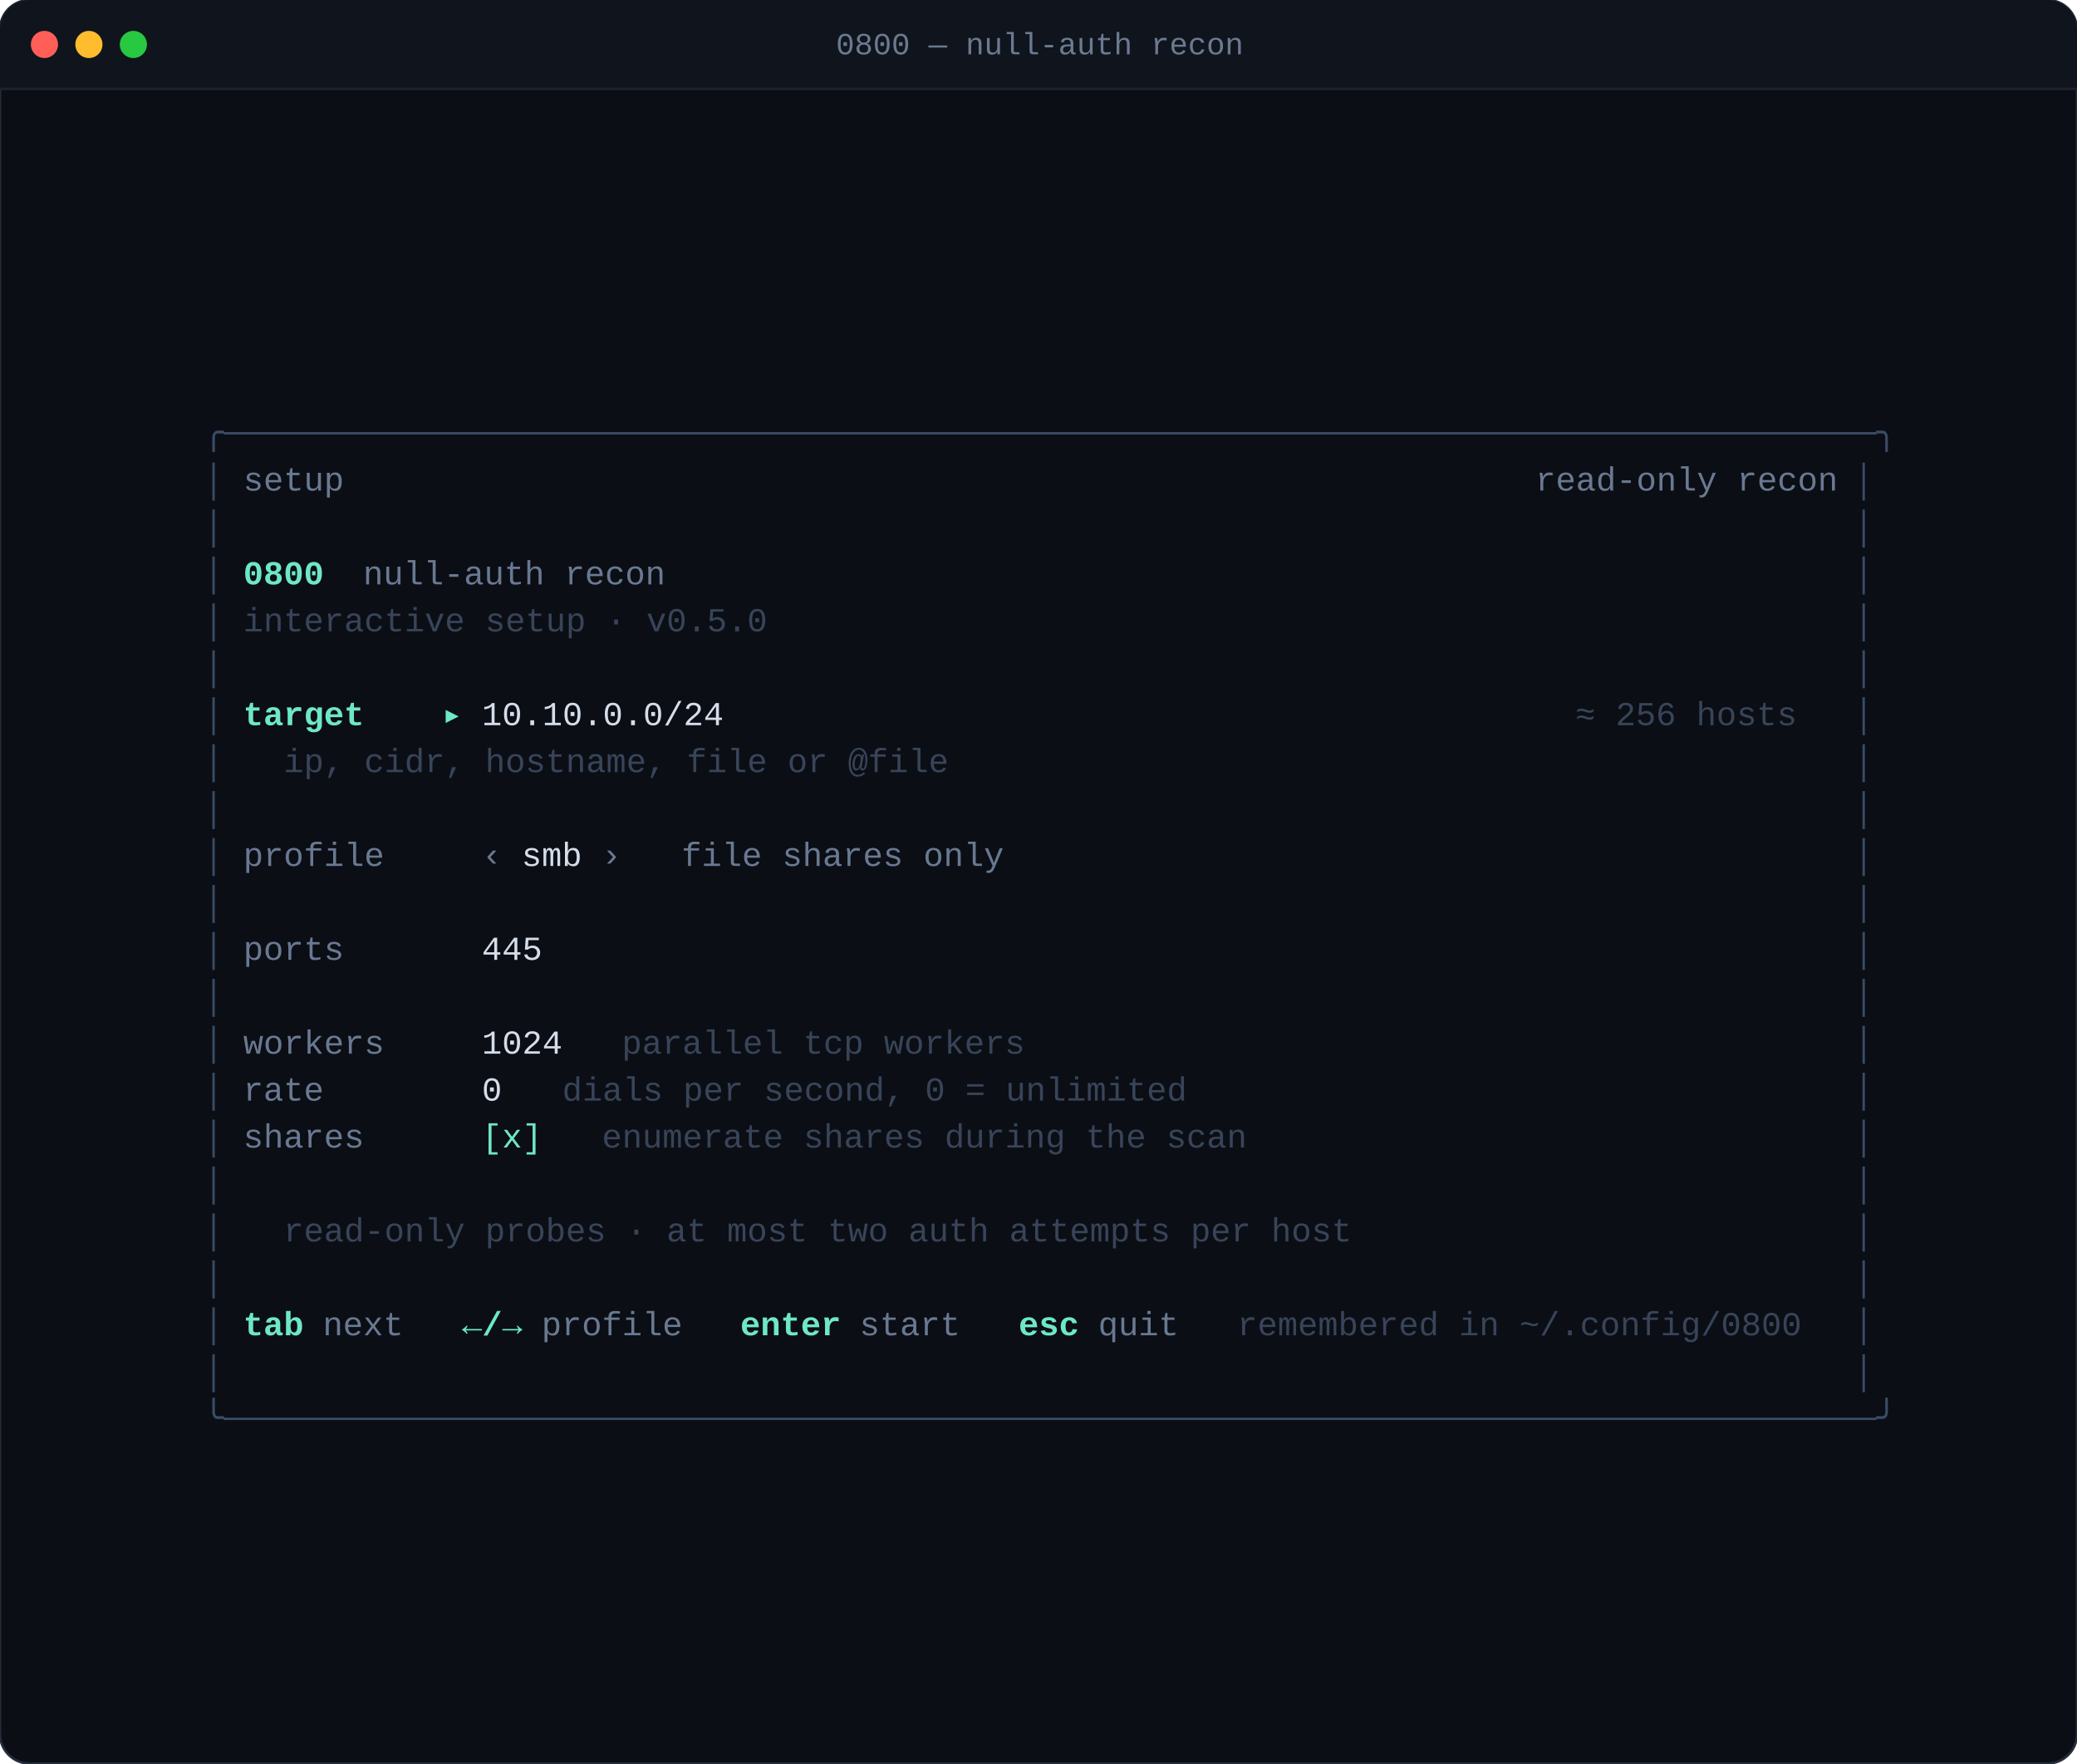
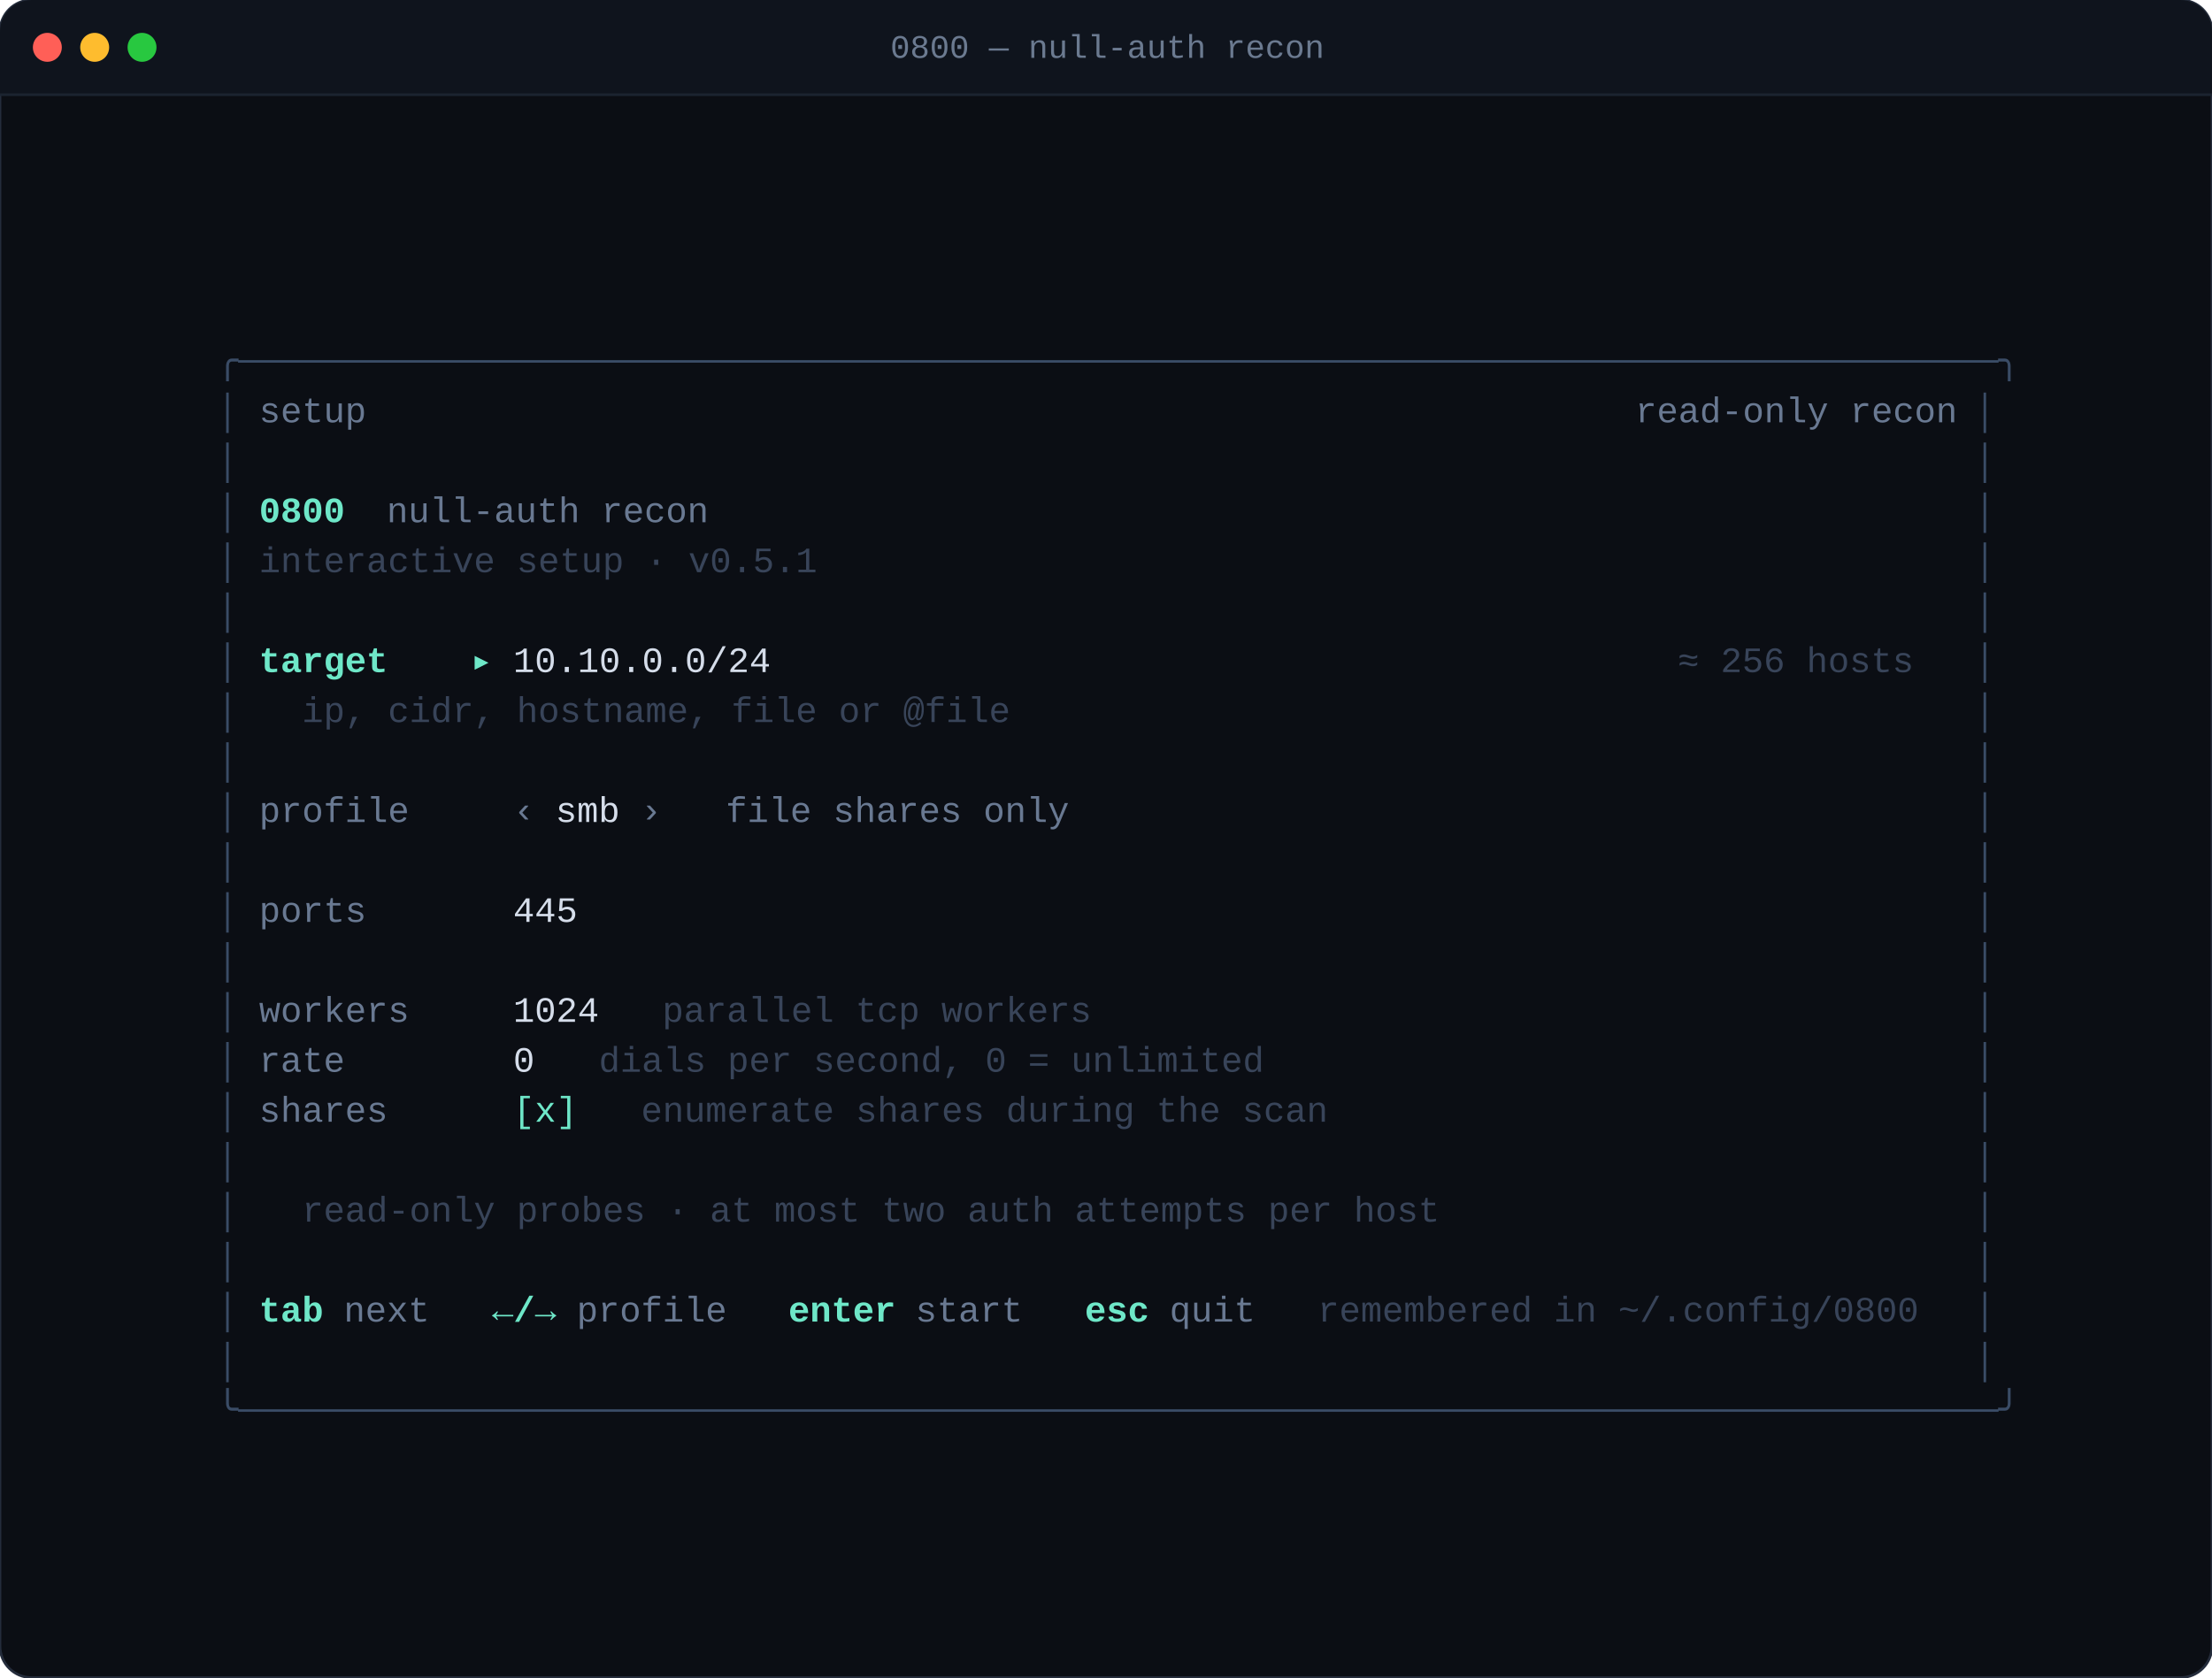
- <svg xmlns="http://www.w3.org/2000/svg" width="841" height="714" viewBox="0 0 841 714" font-family="'JetBrains Mono','SFMono-Regular',Menlo,Consolas,'Liberation Mono',monospace">
+ <svg xmlns="http://www.w3.org/2000/svg" width="841" height="638" viewBox="0 0 841 638" font-family="'JetBrains Mono','SFMono-Regular',Menlo,Consolas,'Liberation Mono',monospace">
  <defs>
    <clipPath id="c">
-       <rect x="0" y="0" width="841.00" height="714.00" rx="12.00" />
+       <rect x="0" y="0" width="841.00" height="638.00" rx="12.00" />
    </clipPath>
  </defs>
-   <rect width="841" height="714" rx="12" fill="#0B0E14" />
-   <rect width="841" height="714" rx="12" fill="#0B0E14" stroke="#242C3B" stroke-width="1" />
+   <rect width="841" height="638" rx="12" fill="#0B0E14" />
+   <rect width="841" height="638" rx="12" fill="#0B0E14" stroke="#242C3B" stroke-width="1" />
  <g clip-path="url(#c)">
    <rect x="0" y="0" width="841" height="36" fill="#0F141D" />
    <line x1="0" y1="36" x2="841" y2="36" stroke="#1B2330" />
    <circle cx="18" cy="18" r="5.5" fill="#FF5F57" />
    <circle cx="36" cy="18" r="5.5" fill="#FEBC2E" />
    <circle cx="54" cy="18" r="5.5" fill="#28C840" />
    <text x="421" y="22" fill="#6B7A90" font-size="12.5" text-anchor="middle">0800 — null-auth recon</text>
  </g>
  <g clip-path="url(#c)">
    <text font-size="13.6">
-       <tspan x="82.40" y="179.60" fill="#3a4c66" textLength="676.20" lengthAdjust="spacingAndGlyphs" xml:space="preserve">╭──────────────────────────────────────────────────────────────────────────────────╮</tspan>
+       <tspan x="82.40" y="141.60" fill="#3a4c66" textLength="676.20" lengthAdjust="spacingAndGlyphs" xml:space="preserve">╭──────────────────────────────────────────────────────────────────────────────────╮</tspan>
+     </text>
+     <text font-size="13.6">
+       <tspan x="82.40" y="160.60" fill="#3a4c66" textLength="8.05" lengthAdjust="spacingAndGlyphs" xml:space="preserve">│</tspan>
+       <tspan x="98.50" y="160.60" fill="#697992" textLength="40.25" lengthAdjust="spacingAndGlyphs" xml:space="preserve">setup</tspan>
+       <tspan x="621.75" y="160.60" fill="#697992" textLength="120.75" lengthAdjust="spacingAndGlyphs" xml:space="preserve">read-only recon</tspan>
+       <tspan x="750.55" y="160.60" fill="#3a4c66" textLength="8.05" lengthAdjust="spacingAndGlyphs" xml:space="preserve">│</tspan>
+     </text>
+     <text font-size="13.6">
+       <tspan x="82.40" y="179.60" fill="#3a4c66" textLength="8.05" lengthAdjust="spacingAndGlyphs" xml:space="preserve">│</tspan>
+       <tspan x="750.55" y="179.60" fill="#3a4c66" textLength="8.05" lengthAdjust="spacingAndGlyphs" xml:space="preserve">│</tspan>
    </text>
    <text font-size="13.6">
      <tspan x="82.40" y="198.60" fill="#3a4c66" textLength="8.05" lengthAdjust="spacingAndGlyphs" xml:space="preserve">│</tspan>
-       <tspan x="98.50" y="198.60" fill="#697992" textLength="40.25" lengthAdjust="spacingAndGlyphs" xml:space="preserve">setup</tspan>
-       <tspan x="621.75" y="198.60" fill="#697992" textLength="120.75" lengthAdjust="spacingAndGlyphs" xml:space="preserve">read-only recon</tspan>
+       <tspan x="98.50" y="198.60" fill="#6ee7c8" font-weight="700" textLength="32.20" lengthAdjust="spacingAndGlyphs" xml:space="preserve">0800</tspan>
+       <tspan x="130.70" y="198.60" fill="#697992" textLength="136.85" lengthAdjust="spacingAndGlyphs" xml:space="preserve">  null-auth recon</tspan>
      <tspan x="750.55" y="198.60" fill="#3a4c66" textLength="8.05" lengthAdjust="spacingAndGlyphs" xml:space="preserve">│</tspan>
    </text>
    <text font-size="13.6">
      <tspan x="82.40" y="217.60" fill="#3a4c66" textLength="8.05" lengthAdjust="spacingAndGlyphs" xml:space="preserve">│</tspan>
+       <tspan x="98.50" y="217.60" fill="#384459" textLength="209.30" lengthAdjust="spacingAndGlyphs" xml:space="preserve">interactive setup · v0.5.1</tspan>
      <tspan x="750.55" y="217.60" fill="#3a4c66" textLength="8.05" lengthAdjust="spacingAndGlyphs" xml:space="preserve">│</tspan>
    </text>
    <text font-size="13.6">
      <tspan x="82.40" y="236.60" fill="#3a4c66" textLength="8.05" lengthAdjust="spacingAndGlyphs" xml:space="preserve">│</tspan>
-       <tspan x="98.50" y="236.60" fill="#6ee7c8" font-weight="700" textLength="32.20" lengthAdjust="spacingAndGlyphs" xml:space="preserve">0800</tspan>
-       <tspan x="130.70" y="236.60" fill="#697992" textLength="136.85" lengthAdjust="spacingAndGlyphs" xml:space="preserve">  null-auth recon</tspan>
      <tspan x="750.55" y="236.60" fill="#3a4c66" textLength="8.05" lengthAdjust="spacingAndGlyphs" xml:space="preserve">│</tspan>
    </text>
    <text font-size="13.6">
      <tspan x="82.40" y="255.60" fill="#3a4c66" textLength="8.05" lengthAdjust="spacingAndGlyphs" xml:space="preserve">│</tspan>
-       <tspan x="98.50" y="255.60" fill="#384459" textLength="209.30" lengthAdjust="spacingAndGlyphs" xml:space="preserve">interactive setup · v0.5.0</tspan>
+       <tspan x="98.50" y="255.60" fill="#6ee7c8" font-weight="700" textLength="80.50" lengthAdjust="spacingAndGlyphs" xml:space="preserve">target    </tspan>
+       <tspan x="179.00" y="255.60" fill="#6ee7c8" textLength="16.10" lengthAdjust="spacingAndGlyphs" xml:space="preserve">▸ </tspan>
+       <tspan x="195.10" y="255.60" fill="#d5ddea" textLength="96.60" lengthAdjust="spacingAndGlyphs" xml:space="preserve">10.10.0.0/24</tspan>
+       <tspan x="637.85" y="255.60" fill="#384459" textLength="88.55" lengthAdjust="spacingAndGlyphs" xml:space="preserve">≈ 256 hosts</tspan>
      <tspan x="750.55" y="255.60" fill="#3a4c66" textLength="8.05" lengthAdjust="spacingAndGlyphs" xml:space="preserve">│</tspan>
    </text>
    <text font-size="13.6">
      <tspan x="82.40" y="274.60" fill="#3a4c66" textLength="8.05" lengthAdjust="spacingAndGlyphs" xml:space="preserve">│</tspan>
+       <tspan x="98.50" y="274.60" fill="#384459" textLength="281.75" lengthAdjust="spacingAndGlyphs" xml:space="preserve">  ip, cidr, hostname, file or @file</tspan>
      <tspan x="750.55" y="274.60" fill="#3a4c66" textLength="8.05" lengthAdjust="spacingAndGlyphs" xml:space="preserve">│</tspan>
    </text>
    <text font-size="13.6">
      <tspan x="82.40" y="293.60" fill="#3a4c66" textLength="8.05" lengthAdjust="spacingAndGlyphs" xml:space="preserve">│</tspan>
-       <tspan x="98.50" y="293.60" fill="#6ee7c8" font-weight="700" textLength="80.50" lengthAdjust="spacingAndGlyphs" xml:space="preserve">target    </tspan>
-       <tspan x="179.00" y="293.60" fill="#6ee7c8" textLength="16.10" lengthAdjust="spacingAndGlyphs" xml:space="preserve">▸ </tspan>
-       <tspan x="195.10" y="293.60" fill="#d5ddea" textLength="96.60" lengthAdjust="spacingAndGlyphs" xml:space="preserve">10.10.0.0/24</tspan>
-       <tspan x="637.85" y="293.60" fill="#384459" textLength="88.55" lengthAdjust="spacingAndGlyphs" xml:space="preserve">≈ 256 hosts</tspan>
      <tspan x="750.55" y="293.60" fill="#3a4c66" textLength="8.05" lengthAdjust="spacingAndGlyphs" xml:space="preserve">│</tspan>
    </text>
    <text font-size="13.6">
      <tspan x="82.40" y="312.60" fill="#3a4c66" textLength="8.05" lengthAdjust="spacingAndGlyphs" xml:space="preserve">│</tspan>
-       <tspan x="98.50" y="312.60" fill="#384459" textLength="281.75" lengthAdjust="spacingAndGlyphs" xml:space="preserve">  ip, cidr, hostname, file or @file</tspan>
+       <tspan x="98.50" y="312.60" fill="#697992" textLength="80.50" lengthAdjust="spacingAndGlyphs" xml:space="preserve">profile   </tspan>
+       <tspan x="195.10" y="312.60" fill="#697992" textLength="16.10" lengthAdjust="spacingAndGlyphs" xml:space="preserve">‹ </tspan>
+       <tspan x="211.20" y="312.60" fill="#d5ddea" textLength="24.15" lengthAdjust="spacingAndGlyphs" xml:space="preserve">smb</tspan>
+       <tspan x="235.35" y="312.60" fill="#697992" textLength="16.10" lengthAdjust="spacingAndGlyphs" xml:space="preserve"> ›</tspan>
+       <tspan x="251.45" y="312.60" fill="#697992" textLength="152.95" lengthAdjust="spacingAndGlyphs" xml:space="preserve">   file shares only</tspan>
      <tspan x="750.55" y="312.60" fill="#3a4c66" textLength="8.05" lengthAdjust="spacingAndGlyphs" xml:space="preserve">│</tspan>
    </text>
    <text font-size="13.6">
      <tspan x="82.40" y="331.60" fill="#3a4c66" textLength="8.05" lengthAdjust="spacingAndGlyphs" xml:space="preserve">│</tspan>
      <tspan x="750.55" y="331.60" fill="#3a4c66" textLength="8.05" lengthAdjust="spacingAndGlyphs" xml:space="preserve">│</tspan>
    </text>
    <text font-size="13.6">
      <tspan x="82.40" y="350.60" fill="#3a4c66" textLength="8.05" lengthAdjust="spacingAndGlyphs" xml:space="preserve">│</tspan>
-       <tspan x="98.50" y="350.60" fill="#697992" textLength="80.50" lengthAdjust="spacingAndGlyphs" xml:space="preserve">profile   </tspan>
-       <tspan x="195.10" y="350.60" fill="#697992" textLength="16.10" lengthAdjust="spacingAndGlyphs" xml:space="preserve">‹ </tspan>
-       <tspan x="211.20" y="350.60" fill="#d5ddea" textLength="24.15" lengthAdjust="spacingAndGlyphs" xml:space="preserve">smb</tspan>
-       <tspan x="235.35" y="350.60" fill="#697992" textLength="16.10" lengthAdjust="spacingAndGlyphs" xml:space="preserve"> ›</tspan>
-       <tspan x="251.45" y="350.60" fill="#697992" textLength="152.95" lengthAdjust="spacingAndGlyphs" xml:space="preserve">   file shares only</tspan>
+       <tspan x="98.50" y="350.60" fill="#697992" textLength="80.50" lengthAdjust="spacingAndGlyphs" xml:space="preserve">ports     </tspan>
+       <tspan x="195.10" y="350.60" fill="#d5ddea" textLength="24.15" lengthAdjust="spacingAndGlyphs" xml:space="preserve">445</tspan>
      <tspan x="750.55" y="350.60" fill="#3a4c66" textLength="8.05" lengthAdjust="spacingAndGlyphs" xml:space="preserve">│</tspan>
    </text>
    <text font-size="13.6">
      <tspan x="82.40" y="369.60" fill="#3a4c66" textLength="8.05" lengthAdjust="spacingAndGlyphs" xml:space="preserve">│</tspan>
      <tspan x="750.55" y="369.60" fill="#3a4c66" textLength="8.05" lengthAdjust="spacingAndGlyphs" xml:space="preserve">│</tspan>
    </text>
    <text font-size="13.6">
      <tspan x="82.40" y="388.60" fill="#3a4c66" textLength="8.05" lengthAdjust="spacingAndGlyphs" xml:space="preserve">│</tspan>
-       <tspan x="98.50" y="388.60" fill="#697992" textLength="80.50" lengthAdjust="spacingAndGlyphs" xml:space="preserve">ports     </tspan>
-       <tspan x="195.10" y="388.60" fill="#d5ddea" textLength="24.15" lengthAdjust="spacingAndGlyphs" xml:space="preserve">445</tspan>
+       <tspan x="98.50" y="388.60" fill="#697992" textLength="80.50" lengthAdjust="spacingAndGlyphs" xml:space="preserve">workers   </tspan>
+       <tspan x="195.10" y="388.60" fill="#d5ddea" textLength="32.20" lengthAdjust="spacingAndGlyphs" xml:space="preserve">1024</tspan>
+       <tspan x="227.30" y="388.60" fill="#384459" textLength="185.15" lengthAdjust="spacingAndGlyphs" xml:space="preserve">   parallel tcp workers</tspan>
      <tspan x="750.55" y="388.60" fill="#3a4c66" textLength="8.05" lengthAdjust="spacingAndGlyphs" xml:space="preserve">│</tspan>
    </text>
    <text font-size="13.6">
      <tspan x="82.40" y="407.60" fill="#3a4c66" textLength="8.05" lengthAdjust="spacingAndGlyphs" xml:space="preserve">│</tspan>
+       <tspan x="98.50" y="407.60" fill="#697992" textLength="80.50" lengthAdjust="spacingAndGlyphs" xml:space="preserve">rate      </tspan>
+       <tspan x="195.10" y="407.60" fill="#d5ddea" textLength="8.05" lengthAdjust="spacingAndGlyphs" xml:space="preserve">0</tspan>
+       <tspan x="203.15" y="407.60" fill="#384459" textLength="273.70" lengthAdjust="spacingAndGlyphs" xml:space="preserve">   dials per second, 0 = unlimited</tspan>
      <tspan x="750.55" y="407.60" fill="#3a4c66" textLength="8.05" lengthAdjust="spacingAndGlyphs" xml:space="preserve">│</tspan>
    </text>
    <text font-size="13.6">
      <tspan x="82.40" y="426.60" fill="#3a4c66" textLength="8.05" lengthAdjust="spacingAndGlyphs" xml:space="preserve">│</tspan>
-       <tspan x="98.50" y="426.60" fill="#697992" textLength="80.50" lengthAdjust="spacingAndGlyphs" xml:space="preserve">workers   </tspan>
-       <tspan x="195.10" y="426.60" fill="#d5ddea" textLength="32.20" lengthAdjust="spacingAndGlyphs" xml:space="preserve">1024</tspan>
-       <tspan x="227.30" y="426.60" fill="#384459" textLength="185.15" lengthAdjust="spacingAndGlyphs" xml:space="preserve">   parallel tcp workers</tspan>
+       <tspan x="98.50" y="426.60" fill="#697992" textLength="80.50" lengthAdjust="spacingAndGlyphs" xml:space="preserve">shares    </tspan>
+       <tspan x="195.10" y="426.60" fill="#6ee7c8" textLength="24.15" lengthAdjust="spacingAndGlyphs" xml:space="preserve">[x]</tspan>
+       <tspan x="219.25" y="426.60" fill="#384459" textLength="281.75" lengthAdjust="spacingAndGlyphs" xml:space="preserve">   enumerate shares during the scan</tspan>
      <tspan x="750.55" y="426.60" fill="#3a4c66" textLength="8.05" lengthAdjust="spacingAndGlyphs" xml:space="preserve">│</tspan>
    </text>
    <text font-size="13.6">
      <tspan x="82.40" y="445.60" fill="#3a4c66" textLength="8.05" lengthAdjust="spacingAndGlyphs" xml:space="preserve">│</tspan>
-       <tspan x="98.50" y="445.60" fill="#697992" textLength="80.50" lengthAdjust="spacingAndGlyphs" xml:space="preserve">rate      </tspan>
-       <tspan x="195.10" y="445.60" fill="#d5ddea" textLength="8.05" lengthAdjust="spacingAndGlyphs" xml:space="preserve">0</tspan>
-       <tspan x="203.15" y="445.60" fill="#384459" textLength="273.70" lengthAdjust="spacingAndGlyphs" xml:space="preserve">   dials per second, 0 = unlimited</tspan>
      <tspan x="750.55" y="445.60" fill="#3a4c66" textLength="8.05" lengthAdjust="spacingAndGlyphs" xml:space="preserve">│</tspan>
    </text>
    <text font-size="13.6">
      <tspan x="82.40" y="464.60" fill="#3a4c66" textLength="8.05" lengthAdjust="spacingAndGlyphs" xml:space="preserve">│</tspan>
-       <tspan x="98.50" y="464.60" fill="#697992" textLength="80.50" lengthAdjust="spacingAndGlyphs" xml:space="preserve">shares    </tspan>
-       <tspan x="195.10" y="464.60" fill="#6ee7c8" textLength="24.15" lengthAdjust="spacingAndGlyphs" xml:space="preserve">[x]</tspan>
-       <tspan x="219.25" y="464.60" fill="#384459" textLength="281.75" lengthAdjust="spacingAndGlyphs" xml:space="preserve">   enumerate shares during the scan</tspan>
+       <tspan x="98.50" y="464.60" fill="#384459" textLength="442.75" lengthAdjust="spacingAndGlyphs" xml:space="preserve">  read-only probes · at most two auth attempts per host</tspan>
      <tspan x="750.55" y="464.60" fill="#3a4c66" textLength="8.05" lengthAdjust="spacingAndGlyphs" xml:space="preserve">│</tspan>
    </text>
    <text font-size="13.6">
      <tspan x="82.40" y="483.60" fill="#3a4c66" textLength="8.05" lengthAdjust="spacingAndGlyphs" xml:space="preserve">│</tspan>
      <tspan x="750.55" y="483.60" fill="#3a4c66" textLength="8.05" lengthAdjust="spacingAndGlyphs" xml:space="preserve">│</tspan>
    </text>
    <text font-size="13.6">
      <tspan x="82.40" y="502.60" fill="#3a4c66" textLength="8.05" lengthAdjust="spacingAndGlyphs" xml:space="preserve">│</tspan>
-       <tspan x="98.50" y="502.60" fill="#384459" textLength="442.75" lengthAdjust="spacingAndGlyphs" xml:space="preserve">  read-only probes · at most two auth attempts per host</tspan>
+       <tspan x="98.50" y="502.60" fill="#6ee7c8" font-weight="700" textLength="24.15" lengthAdjust="spacingAndGlyphs" xml:space="preserve">tab</tspan>
+       <tspan x="130.70" y="502.60" fill="#697992" textLength="32.20" lengthAdjust="spacingAndGlyphs" xml:space="preserve">next</tspan>
+       <tspan x="187.05" y="502.60" fill="#6ee7c8" font-weight="700" textLength="24.15" lengthAdjust="spacingAndGlyphs" xml:space="preserve">←/→</tspan>
+       <tspan x="219.25" y="502.60" fill="#697992" textLength="56.35" lengthAdjust="spacingAndGlyphs" xml:space="preserve">profile</tspan>
+       <tspan x="299.75" y="502.60" fill="#6ee7c8" font-weight="700" textLength="40.25" lengthAdjust="spacingAndGlyphs" xml:space="preserve">enter</tspan>
+       <tspan x="348.05" y="502.60" fill="#697992" textLength="40.25" lengthAdjust="spacingAndGlyphs" xml:space="preserve">start</tspan>
+       <tspan x="412.45" y="502.60" fill="#6ee7c8" font-weight="700" textLength="24.15" lengthAdjust="spacingAndGlyphs" xml:space="preserve">esc</tspan>
+       <tspan x="444.65" y="502.60" fill="#697992" textLength="32.20" lengthAdjust="spacingAndGlyphs" xml:space="preserve">quit</tspan>
+       <tspan x="501.00" y="502.60" fill="#384459" textLength="225.40" lengthAdjust="spacingAndGlyphs" xml:space="preserve">remembered in ~/.config/0800</tspan>
      <tspan x="750.55" y="502.60" fill="#3a4c66" textLength="8.05" lengthAdjust="spacingAndGlyphs" xml:space="preserve">│</tspan>
    </text>
    <text font-size="13.6">
      <tspan x="82.40" y="521.60" fill="#3a4c66" textLength="8.05" lengthAdjust="spacingAndGlyphs" xml:space="preserve">│</tspan>
      <tspan x="750.55" y="521.60" fill="#3a4c66" textLength="8.05" lengthAdjust="spacingAndGlyphs" xml:space="preserve">│</tspan>
    </text>
    <text font-size="13.6">
-       <tspan x="82.40" y="540.60" fill="#3a4c66" textLength="8.05" lengthAdjust="spacingAndGlyphs" xml:space="preserve">│</tspan>
-       <tspan x="98.50" y="540.60" fill="#6ee7c8" font-weight="700" textLength="24.15" lengthAdjust="spacingAndGlyphs" xml:space="preserve">tab</tspan>
-       <tspan x="130.70" y="540.60" fill="#697992" textLength="32.20" lengthAdjust="spacingAndGlyphs" xml:space="preserve">next</tspan>
-       <tspan x="187.05" y="540.60" fill="#6ee7c8" font-weight="700" textLength="24.15" lengthAdjust="spacingAndGlyphs" xml:space="preserve">←/→</tspan>
-       <tspan x="219.25" y="540.60" fill="#697992" textLength="56.35" lengthAdjust="spacingAndGlyphs" xml:space="preserve">profile</tspan>
-       <tspan x="299.75" y="540.60" fill="#6ee7c8" font-weight="700" textLength="40.25" lengthAdjust="spacingAndGlyphs" xml:space="preserve">enter</tspan>
-       <tspan x="348.05" y="540.60" fill="#697992" textLength="40.25" lengthAdjust="spacingAndGlyphs" xml:space="preserve">start</tspan>
-       <tspan x="412.45" y="540.60" fill="#6ee7c8" font-weight="700" textLength="24.15" lengthAdjust="spacingAndGlyphs" xml:space="preserve">esc</tspan>
-       <tspan x="444.65" y="540.60" fill="#697992" textLength="32.20" lengthAdjust="spacingAndGlyphs" xml:space="preserve">quit</tspan>
-       <tspan x="501.00" y="540.60" fill="#384459" textLength="225.40" lengthAdjust="spacingAndGlyphs" xml:space="preserve">remembered in ~/.config/0800</tspan>
-       <tspan x="750.55" y="540.60" fill="#3a4c66" textLength="8.05" lengthAdjust="spacingAndGlyphs" xml:space="preserve">│</tspan>
-     </text>
-     <text font-size="13.6">
-       <tspan x="82.40" y="559.60" fill="#3a4c66" textLength="8.05" lengthAdjust="spacingAndGlyphs" xml:space="preserve">│</tspan>
-       <tspan x="750.55" y="559.60" fill="#3a4c66" textLength="8.05" lengthAdjust="spacingAndGlyphs" xml:space="preserve">│</tspan>
-     </text>
-     <text font-size="13.6">
-       <tspan x="82.40" y="578.60" fill="#3a4c66" textLength="676.20" lengthAdjust="spacingAndGlyphs" xml:space="preserve">╰──────────────────────────────────────────────────────────────────────────────────╯</tspan>
+       <tspan x="82.40" y="540.60" fill="#3a4c66" textLength="676.20" lengthAdjust="spacingAndGlyphs" xml:space="preserve">╰──────────────────────────────────────────────────────────────────────────────────╯</tspan>
    </text>
  </g>
</svg>
